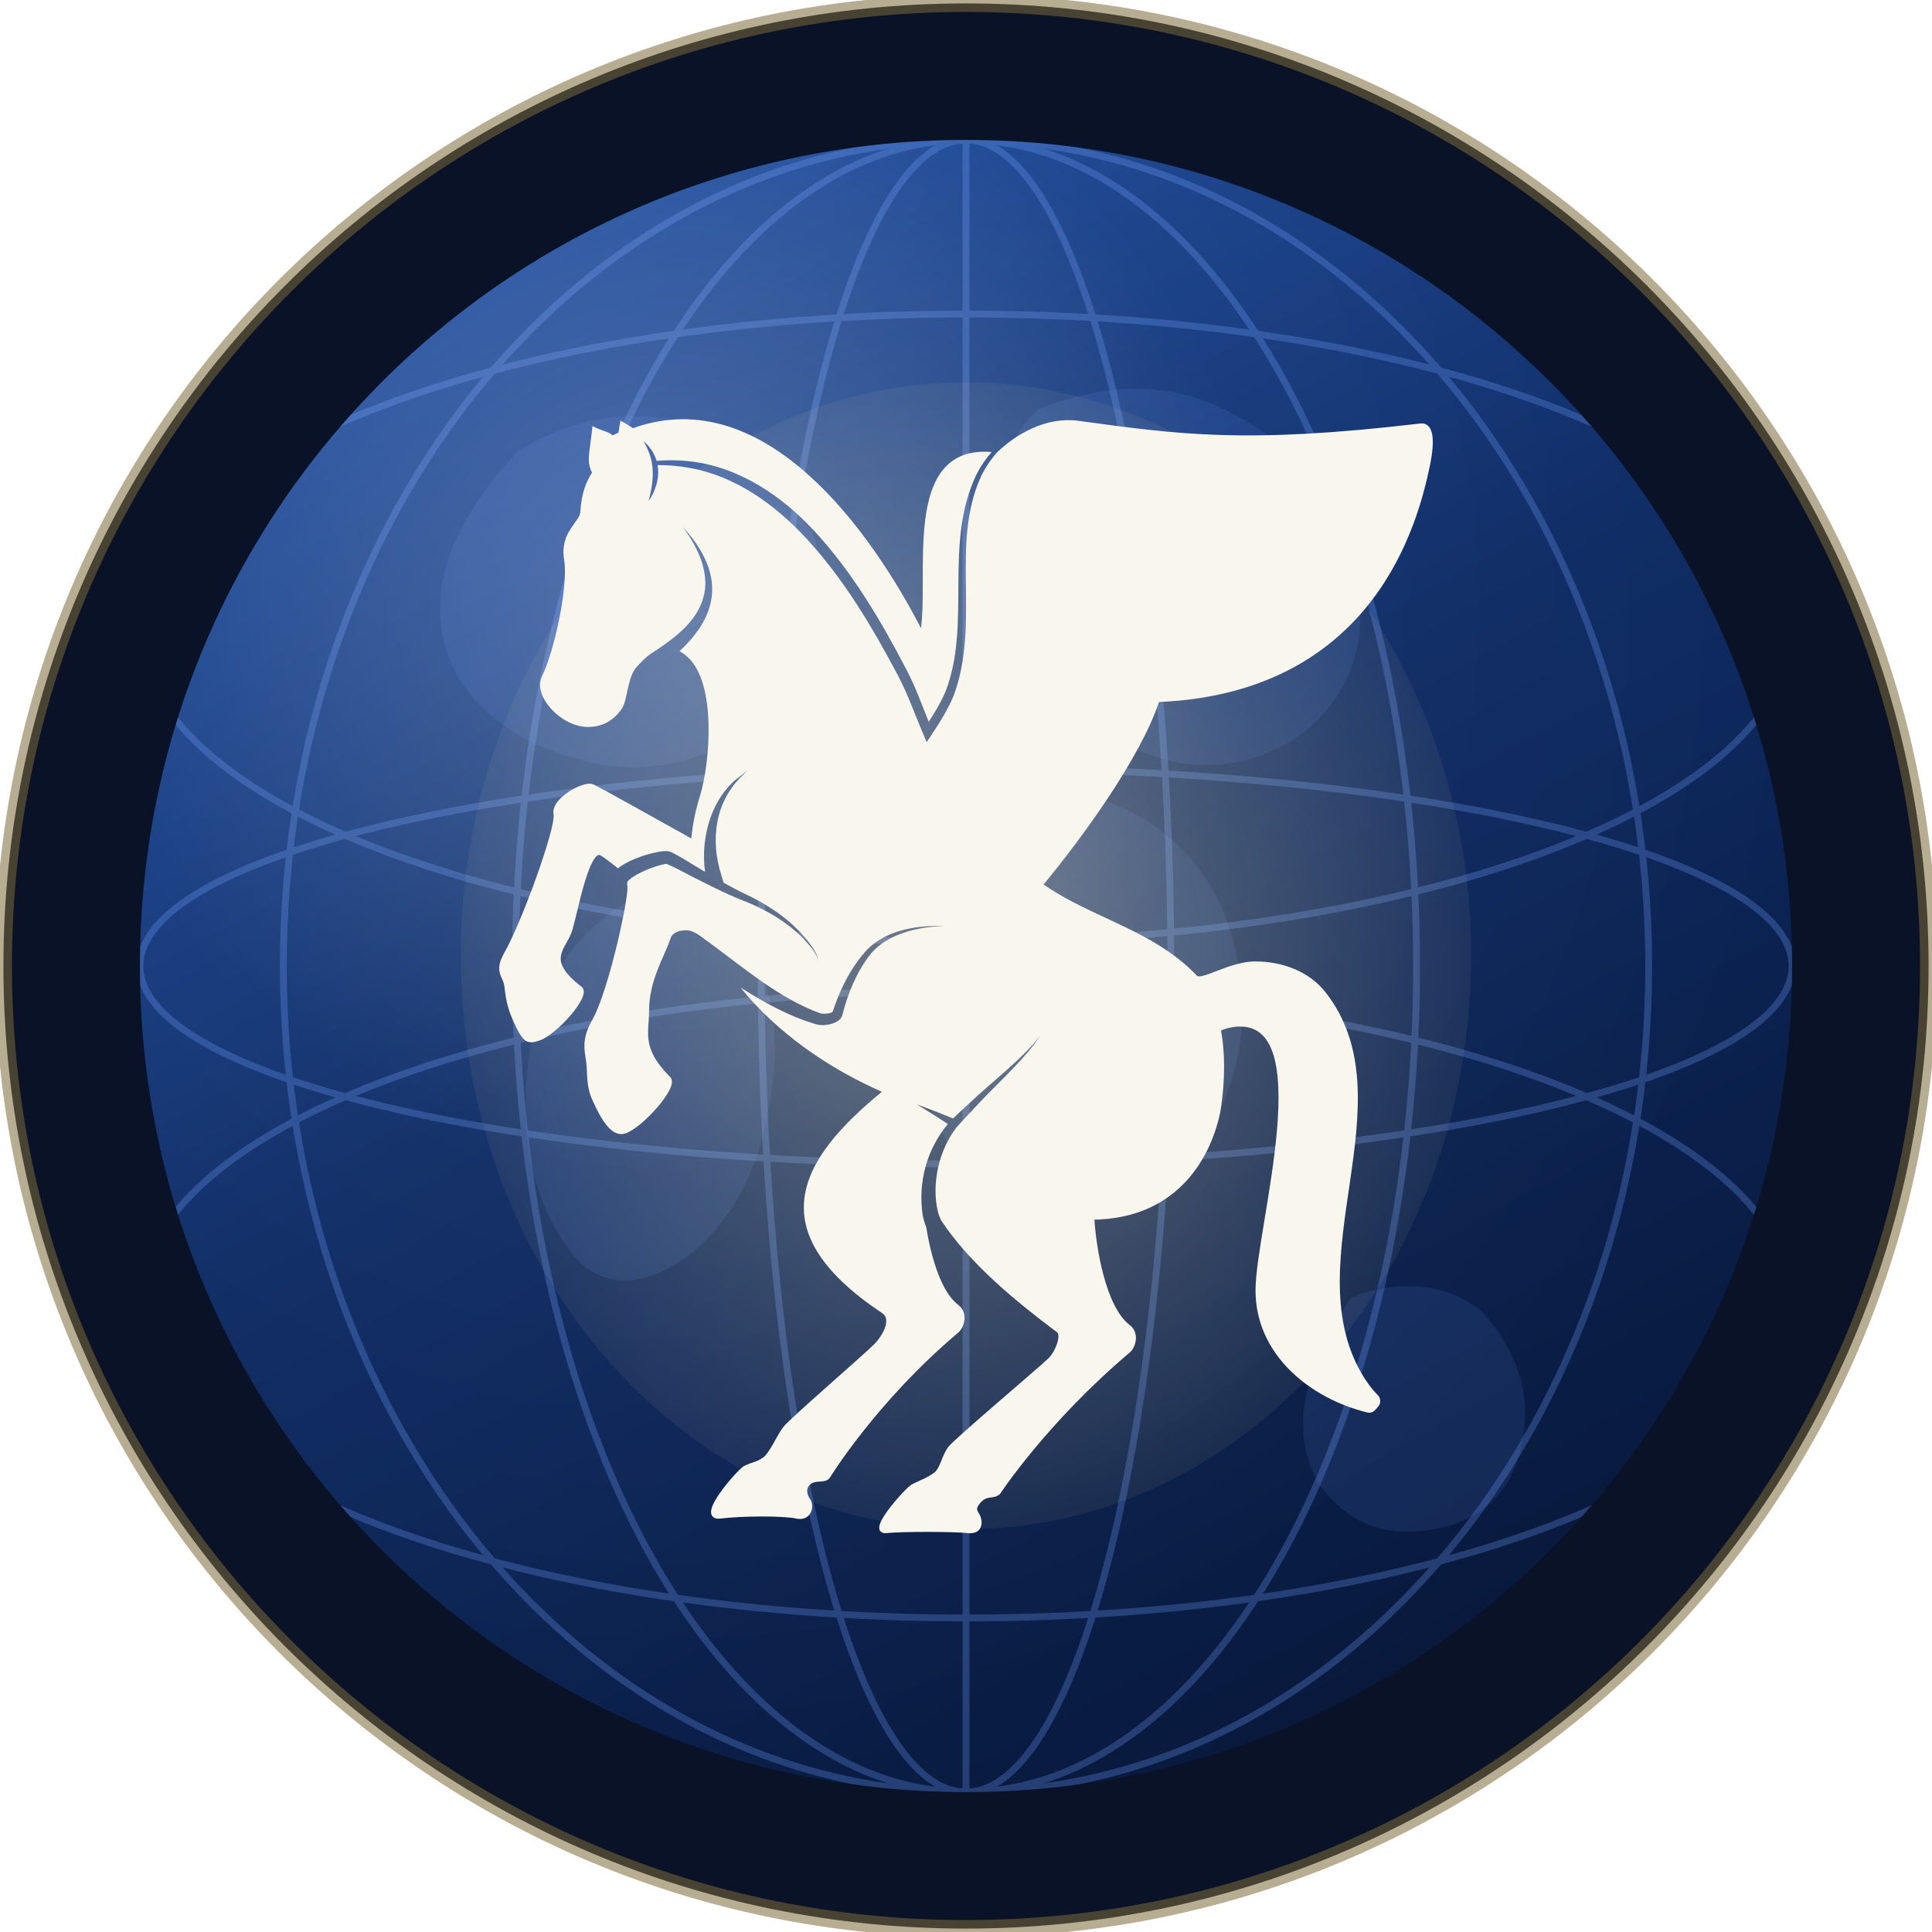
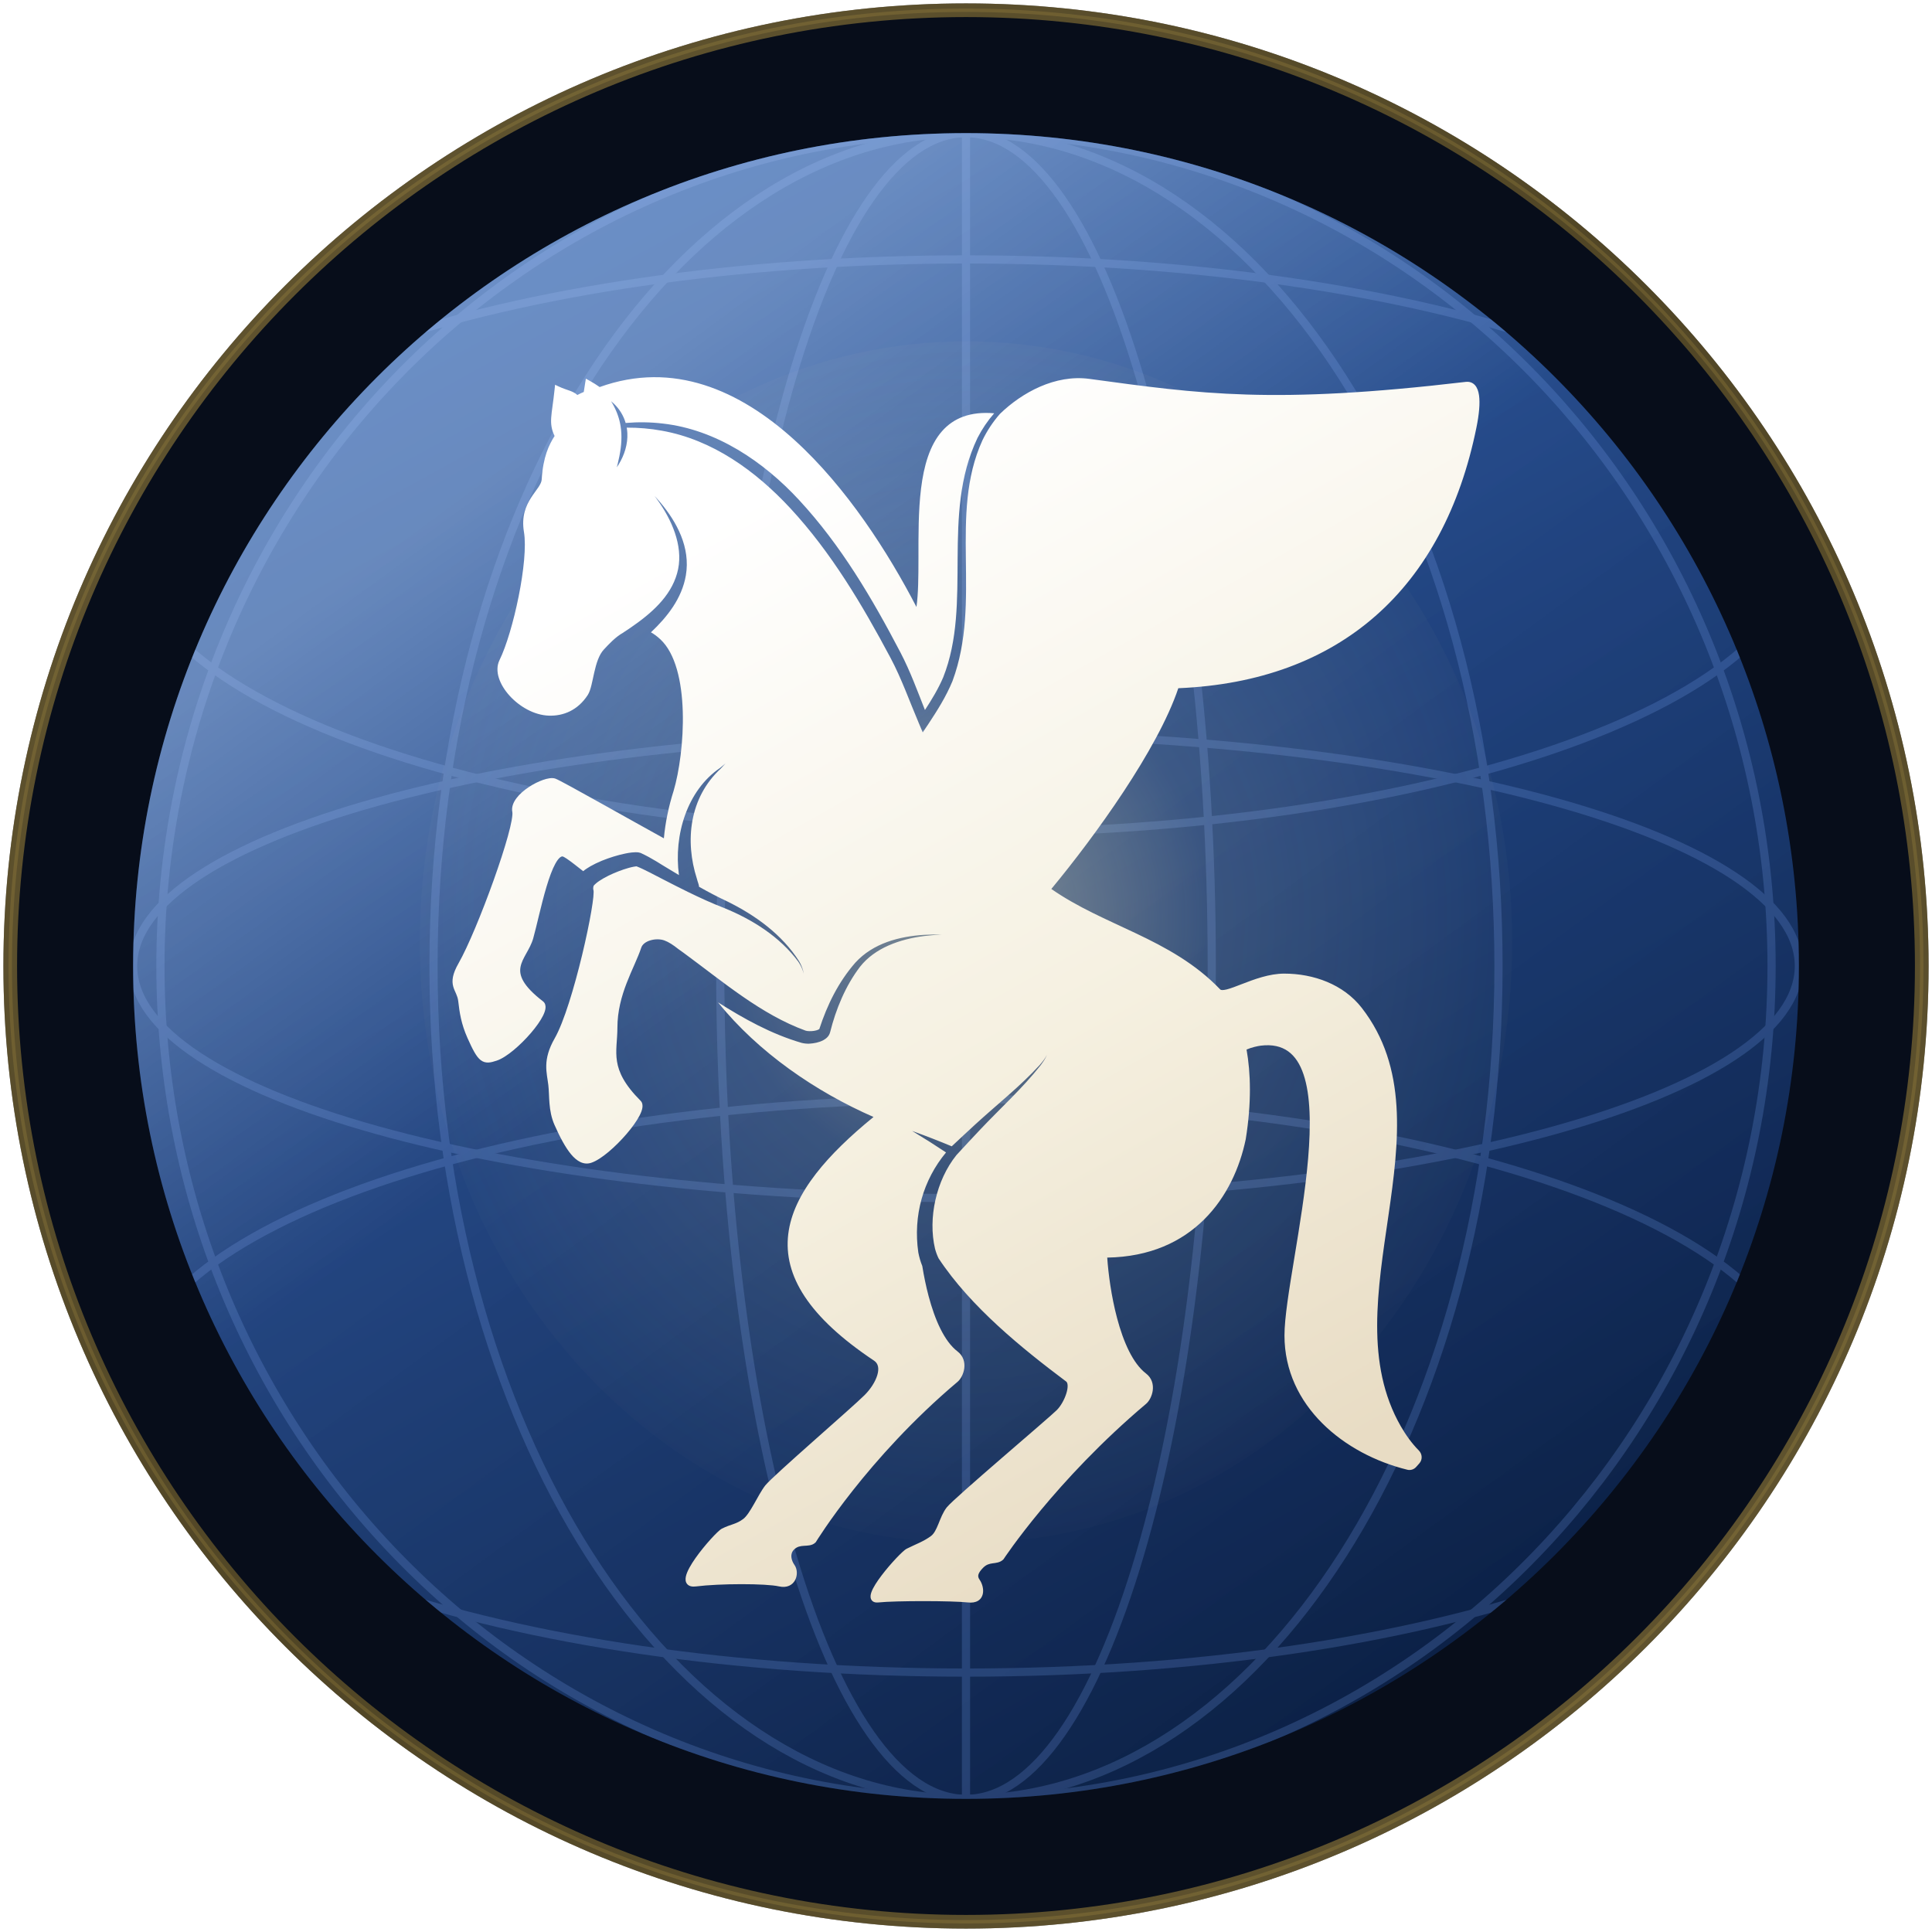
<svg xmlns="http://www.w3.org/2000/svg" viewBox="0 0 283 283" width="283" height="283">
  <defs>
    <linearGradient id="globe" x1="0.15" y1="0" x2="0.7" y2="1">
-       <stop offset="0%" stop-color="#2152a8" />
-       <stop offset="48%" stop-color="#0e2c66" />
-       <stop offset="100%" stop-color="#08183a" />
+       <stop offset="0%" stop-color="#2962b8" />
+       <stop offset="48%" stop-color="#153a7a" />
+       <stop offset="100%" stop-color="#0a1e42" />
    </linearGradient>
-     <radialGradient id="shine" cx="0.32" cy="0.28" r="0.7">
-       <stop offset="0%" stop-color="rgba(255,255,255,0.24)" />
-       <stop offset="50%" stop-color="rgba(255,255,255,0.03)" />
+     <linearGradient id="globeShine" x1="0.3" y1="0.15" x2="0.85" y2="0.9">
+       <stop offset="0%" stop-color="rgba(255,255,255,0.32)" />
+       <stop offset="35%" stop-color="rgba(255,255,255,0.06)" />
      <stop offset="100%" stop-color="rgba(255,255,255,0)" />
-     </radialGradient>
-     <radialGradient id="pegGlow" cx="0.5" cy="0.5" r="0.6">
-       <stop offset="0%" stop-color="rgba(255,239,179,0.35)" />
+     </linearGradient>
+     <radialGradient id="pegGlow" cx="0.5" cy="0.48" r="0.55">
+       <stop offset="0%" stop-color="rgba(255,239,179,0.45)" />
+       <stop offset="40%" stop-color="rgba(255,239,179,0.12)" />
      <stop offset="100%" stop-color="rgba(255,239,179,0)" />
    </radialGradient>
-     <clipPath id="g">
-       <circle cx="141.5" cy="141.5" r="121" />
+     <linearGradient id="pegFill" x1="0.3" y1="0.1" x2="0.7" y2="0.95">
+       <stop offset="0%" stop-color="#ffffff" />
+       <stop offset="55%" stop-color="#f5f0e0" />
+       <stop offset="100%" stop-color="#e8dcc4" />
+     </linearGradient>
+     <linearGradient id="ringGrad" x1="0" y1="0" x2="1" y2="1">
+       <stop offset="0%" stop-color="#c4a44a" />
+       <stop offset="50%" stop-color="#9a7e30" />
+       <stop offset="100%" stop-color="#c4a44a" />
+     </linearGradient>
+     <clipPath id="globeClip">
+       <circle cx="141.5" cy="141.5" r="122" />
    </clipPath>
  </defs>
-   <circle cx="141.5" cy="141.5" r="141" fill="#0a1228" />
-   <circle cx="141.5" cy="141.5" r="121" fill="url(#globe)" />
-   <g clip-path="url(#g)" stroke="#6f9dff" stroke-width="1" fill="none" opacity="0.28">
-     <ellipse cx="141.5" cy="141.5" rx="30" ry="121" />
-     <ellipse cx="141.5" cy="141.5" rx="66" ry="121" />
-     <ellipse cx="141.5" cy="141.5" rx="100" ry="121" />
-     <line x1="141.5" y1="20.5" x2="141.5" y2="262.5" />
-     <ellipse cx="141.5" cy="141.5" rx="121" ry="29" />
-     <ellipse cx="141.5" cy="92" rx="121" ry="46" />
-     <ellipse cx="141.5" cy="191" rx="121" ry="46" />
+   <circle cx="141.5" cy="141.5" r="141" fill="#070d1a" />
+   <circle cx="141.5" cy="141.5" r="122" fill="url(#globe)" />
+   <g clip-path="url(#globeClip)" stroke="#7caaff" stroke-width="1.2" fill="none" opacity="0.20">
+     <ellipse cx="141.5" cy="141.5" rx="36" ry="122" />
+     <ellipse cx="141.5" cy="141.5" rx="78" ry="122" />
+     <ellipse cx="141.5" cy="141.5" rx="118" ry="122" />
+     <line x1="141.5" y1="19.5" x2="141.5" y2="263.5" />
+     <ellipse cx="141.5" cy="141.5" rx="122" ry="34" />
+     <ellipse cx="141.5" cy="80" rx="122" ry="42" />
+     <ellipse cx="141.5" cy="203" rx="122" ry="42" />
  </g>
-   <g clip-path="url(#g)" fill="#6f9dff" opacity="0.11">
-     <path d="M76 66 q15 -9 30 -2 q13 7 14 19 q2 15 -9 23 q-11 8 -23 6 q-15 -3 -21 -13 q-8 -15 9 -33 z" />
-     <path d="M152 60 q17 -7 31 2 q15 9 16 23 q2 15 -9 23 q-11 7 -23 2 q-17 -6 -21 -21 q-4 -19 6 -29 z" />
-     <path d="M92 132 q11 -4 17 5 q6 10 4 23 q-2 15 -11 23 q-10 8 -17 2 q-8 -9 -8 -23 q0 -21 15 -30 z" />
-     <path d="M158 116 q15 4 21 17 q6 15 0 29 q-7 15 -19 17 q-15 2 -21 -11 q-9 -17 -4 -33 q4 -15 23 -19 z" />
-     <path d="M198 190 q11 -4 19 2 q8 9 6 19 q-2 11 -13 13 q-11 2 -17 -7 q-6 -11 5 -27 z" />
+   <g clip-path="url(#globeClip)">
+     <ellipse cx="141.5" cy="141.5" rx="122" ry="122" fill="url(#globeShine)" />
  </g>
-   <circle cx="141.5" cy="141.5" r="121" fill="url(#shine)" />
-   <ellipse cx="141.5" cy="140" rx="74" ry="84" fill="url(#pegGlow)" />
-   <g fill="#f9f6ee" transform="translate(141.5,143) scale(0.80) translate(-141.5,-141.5)">
+   <ellipse cx="141.5" cy="138" rx="80" ry="88" fill="url(#pegGlow)" />
+   <g fill="url(#pegFill)" transform="translate(141.5,145) scale(0.88) translate(-141.5,-141.5)">
    <path d="M80.52 41.154C92.757 36.752 103.821 41.703 112.915 49.939C121.637 57.84 128.628 68.829 133.252 77.76C133.562 75.566 133.585 72.759 133.585 69.678C133.585 65.919 133.555 61.786 134.019 58.037C134.483 54.298 135.447 50.845 137.51 48.501C139.42 46.329 142.21 45.177 146.191 45.52C145.106 46.762 144.174 48.14 143.422 49.608C137.28 62.445 142.624 77.08 137.701 89.483C136.909 91.337 135.82 93.151 134.667 94.912C133.407 91.734 132.224 88.463 130.595 85.345C125.907 76.376 120.711 67.513 113.725 59.969C107.805 53.557 99.927 48.231 91.043 47.23C88.983 46.983 86.906 46.959 84.848 47.132C84.489 45.887 83.78 44.762 82.871 43.905C82.726 43.768 82.576 43.636 82.422 43.511C82.525 43.68 82.625 43.851 82.721 44.022C83.369 45.184 83.802 46.397 84.001 47.633C84.067 48.038 84.11 48.448 84.131 48.858C84.215 50.522 83.949 52.221 83.522 53.94C83.475 54.132 83.425 54.323 83.374 54.516C83.486 54.351 83.593 54.184 83.697 54.014C84.628 52.491 85.224 50.675 85.129 48.807C85.114 48.507 85.078 48.206 85.026 47.909C86.994 47.901 88.949 48.068 90.864 48.418C99.298 49.912 106.498 55.117 112.262 61.333C119.036 68.643 124.211 77.354 128.93 86.218C130.771 89.667 132.081 93.422 133.661 97.134L134.299 98.637L135.205 97.289C136.708 95.01 138.163 92.726 139.249 90.102C144.206 76.735 138.569 62.426 144.237 50.016C145.004 48.426 145.986 46.941 147.156 45.612C150.788 42.092 156.328 39.019 162.042 39.795C180.515 42.302 192.564 44.072 224.676 40.294C225.301 40.22 225.841 40.41 226.234 40.854C226.602 41.27 226.8 41.863 226.895 42.525C227.087 43.855 226.902 45.731 226.465 47.889C223.752 61.262 218.083 71.869 209.658 79.26C201.303 86.589 190.276 90.718 176.84 91.284C175.136 96.363 171.672 102.522 167.724 108.508C163.809 114.444 159.396 120.241 155.705 124.7C160.099 127.758 164.953 129.786 169.787 132.086C174.758 134.451 179.672 137.096 183.828 141.436C183.862 141.47 183.936 141.518 184.121 141.527C184.31 141.537 184.569 141.504 184.905 141.42C185.581 141.251 186.434 140.916 187.449 140.523C189.437 139.754 191.974 138.79 194.474 138.79C199.369 138.79 204.33 140.58 207.369 144.482C215.076 154.384 213.606 166.723 211.823 179.016C210.026 191.404 207.915 203.753 213.877 214.143C214.668 215.521 215.668 216.951 216.885 218.177C217.447 218.744 217.524 219.678 216.966 220.307L216.427 220.913C216.067 221.317 215.51 221.506 214.97 221.373C204.483 218.804 194.513 210.782 194.512 199.023C194.513 196.113 195.273 191.458 196.137 186.213C197.005 180.942 197.985 175.034 198.45 169.551C198.916 164.051 198.856 159.056 197.69 155.583C197.11 153.855 196.271 152.547 195.129 151.727C193.996 150.915 192.508 150.539 190.539 150.785L190.54 150.786C190.07 150.848 189.026 151.06 188.2 151.431C188.889 155.304 189.044 160.26 188.064 166.35L188.062 166.362L188.06 166.373C187.09 171.034 184.931 175.956 181.135 179.718C177.42 183.399 172.164 185.94 165.009 186.06C165.184 188.665 165.68 192.507 166.653 196.159C167.173 198.111 167.825 199.995 168.627 201.603C169.431 203.216 170.372 204.519 171.452 205.342C172.465 206.114 172.708 207.206 172.586 208.162C172.467 209.088 171.998 209.963 171.471 210.407C163.93 216.766 158.002 223.226 153.96 228.096C151.939 230.53 150.39 232.567 149.347 233.993C148.826 234.706 148.432 235.267 148.168 235.648C148.036 235.839 147.937 235.985 147.871 236.083C147.838 236.132 147.813 236.169 147.797 236.193C147.789 236.205 147.782 236.215 147.778 236.221C147.777 236.223 147.774 236.227 147.774 236.227L147.773 236.228L147.745 236.271L147.709 236.308C147.171 236.845 146.433 236.878 145.936 236.95C145.399 237.028 144.891 237.147 144.383 237.655L144.382 237.654C143.907 238.13 143.658 238.503 143.571 238.81C143.495 239.078 143.529 239.344 143.763 239.678C144.175 240.262 144.484 241.227 144.295 242.059C144.195 242.497 143.951 242.914 143.503 243.185C143.064 243.451 142.491 243.541 141.799 243.462C140.581 243.323 137.609 243.244 134.542 243.241C131.477 243.238 128.377 243.31 126.907 243.463C126.467 243.509 125.962 243.428 125.721 242.962C125.617 242.759 125.599 242.541 125.614 242.349C125.63 242.154 125.682 241.953 125.752 241.755C126.026 240.982 126.69 239.967 127.438 238.979C128.197 237.977 129.083 236.951 129.845 236.141C130.227 235.736 130.581 235.38 130.877 235.107C131.154 234.851 131.426 234.622 131.629 234.519C132.347 234.155 133.099 233.835 133.755 233.521C134.431 233.198 135.069 232.856 135.675 232.401C136.191 232.014 136.532 231.311 136.91 230.389C137.266 229.519 137.65 228.465 138.289 227.646C138.465 227.422 138.871 227.022 139.407 226.521C139.956 226.008 140.676 225.358 141.507 224.619C143.169 223.141 145.29 221.297 147.415 219.458C151.683 215.765 155.936 212.121 156.621 211.436C157.254 210.803 157.876 209.716 158.198 208.683C158.358 208.169 158.434 207.701 158.416 207.335C158.397 206.962 158.289 206.776 158.175 206.69C150.936 201.262 142.297 194.302 136.935 186.184C136.692 185.685 136.494 185.145 136.343 184.58C135.151 179.515 136.525 173.199 139.913 168.992C141.212 167.559 142.56 166.151 143.893 164.721C147.197 161.223 150.851 157.928 153.876 154.105C154.299 153.537 154.722 152.958 154.974 152.302C154.676 152.937 154.218 153.477 153.76 154.011C150.489 157.589 146.657 160.577 143.055 163.883C141.752 165.096 140.429 166.298 139.125 167.536C137.061 166.677 134.983 165.867 132.89 165.109C132.77 165.066 132.649 165.022 132.529 164.979C132.638 165.045 132.748 165.112 132.857 165.178C134.659 166.266 136.433 167.394 138.178 168.557C134.366 173.146 132.677 179.078 133.562 185.206C133.708 185.962 133.92 186.721 134.224 187.463C134.486 189.085 134.832 190.807 135.28 192.488C135.8 194.44 136.452 196.325 137.254 197.933C138.058 199.545 138.998 200.847 140.078 201.67C141.092 202.442 141.334 203.535 141.212 204.491C141.093 205.418 140.624 206.292 140.097 206.736C132.56 213.091 126.664 219.756 122.653 224.833C120.648 227.371 119.115 229.511 118.084 231.015C117.568 231.766 117.178 232.36 116.918 232.764C116.788 232.965 116.69 233.121 116.625 233.225C116.592 233.276 116.568 233.316 116.552 233.342C116.544 233.354 116.538 233.364 116.534 233.37C116.532 233.373 116.529 233.377 116.529 233.377L116.528 233.379L116.497 233.431L116.455 233.473C116.162 233.766 115.809 233.89 115.478 233.951C115.166 234.009 114.808 234.018 114.52 234.037C113.911 234.077 113.37 234.168 112.883 234.655L112.882 234.654C112.507 235.03 112.394 235.464 112.433 235.908C112.474 236.369 112.682 236.844 112.955 237.231C113.425 237.898 113.471 238.923 113.075 239.705C112.869 240.111 112.535 240.472 112.061 240.683C111.588 240.893 111.016 240.937 110.364 240.789C109.29 240.545 106.845 240.418 104.122 240.42C101.416 240.422 98.508 240.551 96.537 240.798C95.991 240.866 95.456 240.805 95.113 240.431C94.77 240.055 94.782 239.543 94.875 239.123C95.063 238.265 95.724 237.14 96.486 236.058C97.263 234.955 98.198 233.824 99.004 232.934C99.407 232.49 99.782 232.1 100.093 231.804C100.247 231.656 100.39 231.526 100.514 231.424C100.631 231.327 100.758 231.232 100.875 231.173C101.63 230.79 102.259 230.604 102.799 230.411C103.337 230.219 103.832 230.008 104.421 229.566C104.679 229.373 104.965 229.043 105.276 228.598C105.583 228.158 105.893 227.637 106.207 227.086C106.82 226.01 107.465 224.781 108.081 223.993C108.253 223.772 108.616 223.405 109.089 222.951C109.572 222.487 110.197 221.906 110.918 221.248C112.36 219.931 114.193 218.296 116.053 216.644C119.783 213.331 123.595 209.973 124.621 208.947C125.617 207.951 126.416 206.713 126.74 205.607C127.065 204.497 126.886 203.676 126.197 203.217C115.275 195.936 111.08 189.032 111.914 182.144C112.328 178.727 113.978 175.382 116.541 172.074C118.97 168.938 122.238 165.81 126.105 162.655C116.506 158.456 106.931 151.912 100.22 143.572C104.544 146.308 109.072 148.843 114.171 150.328C115.145 150.549 115.828 150.446 116.608 150.287C116.99 150.197 117.376 150.076 117.781 149.854C118.163 149.634 118.694 149.278 118.886 148.529C119.838 144.723 121.443 140.807 123.871 137.638C126.339 134.501 130.499 133.053 134.535 132.537C135.507 132.411 136.493 132.335 137.475 132.302C136.493 132.268 135.502 132.278 134.516 132.338C130.435 132.592 126.047 133.711 123.08 136.966C120.266 140.189 118.396 143.98 117.065 148.074C117.095 147.969 117.063 148.057 116.88 148.134C116.707 148.212 116.463 148.279 116.21 148.318C115.719 148.4 115.064 148.383 114.779 148.275C107.383 145.58 101.128 140.205 94.506 135.339C94.211 135.125 93.913 134.912 93.611 134.699C92.763 134.019 92.001 133.526 91.303 133.271C90.63 133.026 89.742 133.019 88.965 133.252C88.178 133.488 87.627 133.927 87.449 134.459C87.154 135.345 86.751 136.281 86.323 137.258C85.892 138.24 85.434 139.271 85.01 140.371C84.166 142.567 83.475 145.017 83.474 147.801C83.474 148.82 83.378 149.794 83.325 150.697C83.271 151.615 83.259 152.494 83.406 153.409C83.697 155.215 84.63 157.249 87.328 159.947C87.659 160.279 87.694 160.736 87.632 161.13C87.568 161.531 87.391 161.98 87.154 162.438C86.676 163.362 85.888 164.447 84.979 165.503C84.068 166.563 83.017 167.613 81.999 168.466C80.993 169.308 79.975 169.994 79.133 170.275C77.831 170.709 76.698 169.991 75.754 168.857C74.801 167.713 73.9 165.991 73.017 164.004C72.471 162.774 72.268 161.558 72.172 160.43C72.124 159.868 72.101 159.32 72.078 158.808C72.055 158.29 72.03 157.809 71.978 157.358C71.866 156.384 71.602 155.276 71.634 154.058C71.667 152.793 72.005 151.366 73.041 149.553C73.798 148.228 74.614 146.115 75.408 143.637C76.199 141.167 76.958 138.367 77.603 135.687C78.249 133.008 78.78 130.455 79.119 128.483C79.288 127.497 79.408 126.661 79.471 126.031C79.502 125.716 79.517 125.459 79.518 125.265C79.519 125.168 79.517 125.091 79.511 125.035C79.506 124.978 79.5 124.957 79.501 124.959C79.41 124.685 79.44 124.408 79.522 124.159C79.707 123.936 80.092 123.598 80.48 123.347C81.409 122.726 82.526 122.199 83.651 121.763C84.216 121.545 84.791 121.349 85.36 121.191C85.641 121.114 85.926 121.044 86.188 120.996C86.317 120.972 86.446 120.953 86.546 120.944C86.594 120.936 86.652 120.939 86.673 120.937C87.975 121.443 89.682 122.398 91.203 123.167C92.518 123.845 93.841 124.519 95.177 125.173C97.158 126.14 99.164 127.072 101.24 127.867C105.921 129.775 110.522 132.644 113.596 136.817C113.994 137.425 114.342 138.087 114.474 138.808C114.392 138.079 114.085 137.382 113.724 136.739C110.884 132.29 106.468 129.081 101.71 126.748C100.131 126.016 98.588 125.192 97.06 124.332C97.047 124.118 97.031 124.122 97.02 124.055C97.007 123.998 96.995 123.956 96.984 123.917C96.962 123.84 96.942 123.777 96.923 123.716C96.884 123.597 96.846 123.481 96.823 123.412C96.785 123.28 96.747 123.149 96.711 123.019C94.678 116.715 95.443 109.48 100.696 104.642C100.954 104.361 101.215 104.081 101.475 103.802C101.18 104.045 100.886 104.289 100.593 104.535C95.086 108.246 92.819 115.738 93.721 122.39C93.201 122.079 92.68 121.768 92.161 121.454C90.587 120.533 89.3 119.606 87.343 118.704C86.878 118.564 86.692 118.593 86.453 118.588C86.238 118.591 86.04 118.607 85.854 118.628C85.481 118.67 85.132 118.732 84.793 118.801C84.11 118.941 83.457 119.116 82.807 119.316C81.511 119.724 80.247 120.204 78.983 120.922C78.589 121.166 78.183 121.398 77.778 121.738C77.229 121.307 76.736 120.917 76.298 120.581C75.776 120.181 75.344 119.861 75.003 119.635C74.832 119.521 74.69 119.436 74.577 119.377C74.458 119.315 74.396 119.295 74.377 119.291C74.263 119.268 74.111 119.293 73.89 119.481C73.663 119.676 73.414 120.007 73.153 120.478C72.633 121.418 72.139 122.781 71.678 124.315C71.22 125.842 70.804 127.508 70.432 129.039C70.063 130.561 69.734 131.964 69.456 132.938C69.187 133.88 68.7 134.72 68.28 135.476C67.847 136.255 67.485 136.945 67.349 137.671C67.219 138.368 67.296 139.126 67.817 140.038C68.349 140.969 69.349 142.068 71.087 143.405C71.462 143.694 71.544 144.132 71.508 144.524C71.471 144.911 71.316 145.341 71.103 145.773C70.674 146.646 69.934 147.678 69.071 148.683C68.204 149.693 67.193 150.699 66.204 151.519C65.226 152.33 64.227 152.995 63.386 153.275C62.888 153.441 62.422 153.576 61.988 153.592C61.524 153.608 61.103 153.49 60.707 153.182C60.333 152.891 60.005 152.448 59.669 151.863C59.33 151.274 58.959 150.497 58.517 149.504C57.456 147.115 57.197 145.255 56.978 143.358C56.925 142.901 56.791 142.531 56.632 142.163C56.479 141.811 56.273 141.398 56.151 140.954C55.884 139.981 56.003 138.868 57.041 137.053C58.586 134.348 60.949 128.635 62.868 123.262C63.826 120.58 64.668 117.997 65.239 115.934C65.525 114.902 65.74 114.007 65.868 113.3C66.001 112.566 66.026 112.107 65.984 111.899C65.819 111.074 66.161 110.272 66.669 109.595C67.182 108.91 67.918 108.279 68.697 107.76C69.478 107.239 70.329 106.813 71.092 106.548C71.473 106.415 71.843 106.319 72.178 106.274C72.505 106.231 72.842 106.23 73.133 106.327C73.294 106.381 73.632 106.548 74.055 106.768C74.499 106.999 75.086 107.315 75.778 107.692C77.163 108.447 78.978 109.454 80.926 110.54C84.507 112.537 88.541 114.8 91.209 116.269C91.447 113.692 91.978 111.05 92.836 108.351C93.762 105.22 94.504 100.098 94.353 95.144C94.278 92.667 93.98 90.25 93.378 88.155C92.775 86.056 91.878 84.318 90.634 83.155C90.085 82.642 89.558 82.259 89.057 81.981C91.759 79.434 94.212 76.342 94.868 72.507C95.666 67.853 93.354 63.613 90.622 60.364C90.323 60.009 90.008 59.65 89.676 59.287C89.969 59.681 90.245 60.071 90.502 60.454C92.897 63.963 94.542 68.277 93.403 72.186C92.305 76.087 89.039 78.904 85.633 81.233C85.246 81.497 84.856 81.756 84.468 82.01C84.469 82.012 84.471 82.013 84.472 82.016C83.142 82.755 82.05 83.958 81.223 84.84C80.403 85.715 79.967 87.148 79.624 88.649C79.46 89.366 79.31 90.132 79.154 90.761C78.998 91.389 78.812 91.995 78.533 92.424C76.87 94.974 74.469 95.925 72.081 95.851C69.615 95.775 67.163 94.335 65.533 92.54C64.714 91.638 64.079 90.622 63.752 89.603C63.425 88.585 63.398 87.529 63.854 86.599C64.977 84.314 66.199 80.183 67.039 75.991C67.881 71.787 68.314 67.634 67.92 65.283C67.483 62.677 68.245 60.911 69.117 59.555C69.332 59.221 69.553 58.911 69.76 58.626C69.969 58.337 70.159 58.078 70.325 57.827C70.662 57.319 70.85 56.919 70.873 56.54C71.097 52.788 72.093 50.748 73.019 49.303C72.509 48.231 72.383 47.369 72.452 46.266C72.488 45.689 72.576 45.043 72.68 44.277C72.786 43.506 72.911 42.598 73.027 41.475L73.099 40.771L73.739 41.075C74.448 41.411 75.007 41.564 75.584 41.78C76.021 41.944 76.441 42.141 76.815 42.477C76.869 42.447 76.924 42.416 76.979 42.388C77.271 42.236 77.57 42.097 77.876 41.971C77.947 41.484 78.025 40.979 78.112 40.458L78.228 39.76L78.848 40.103C79.453 40.439 80.009 40.791 80.52 41.154Z" />
  </g>
-   <circle cx="141.5" cy="141.5" r="141" fill="none" stroke="#7a6a3a" stroke-width="2.5" opacity="0.55" />
+   <circle cx="141.5" cy="141.5" r="140" fill="none" stroke="url(#ringGrad)" stroke-width="2" opacity="0.50" />
+   <circle cx="141.5" cy="141.5" r="140" fill="none" stroke="#c4a44a" stroke-width="0.5" opacity="0.20" />
</svg>
